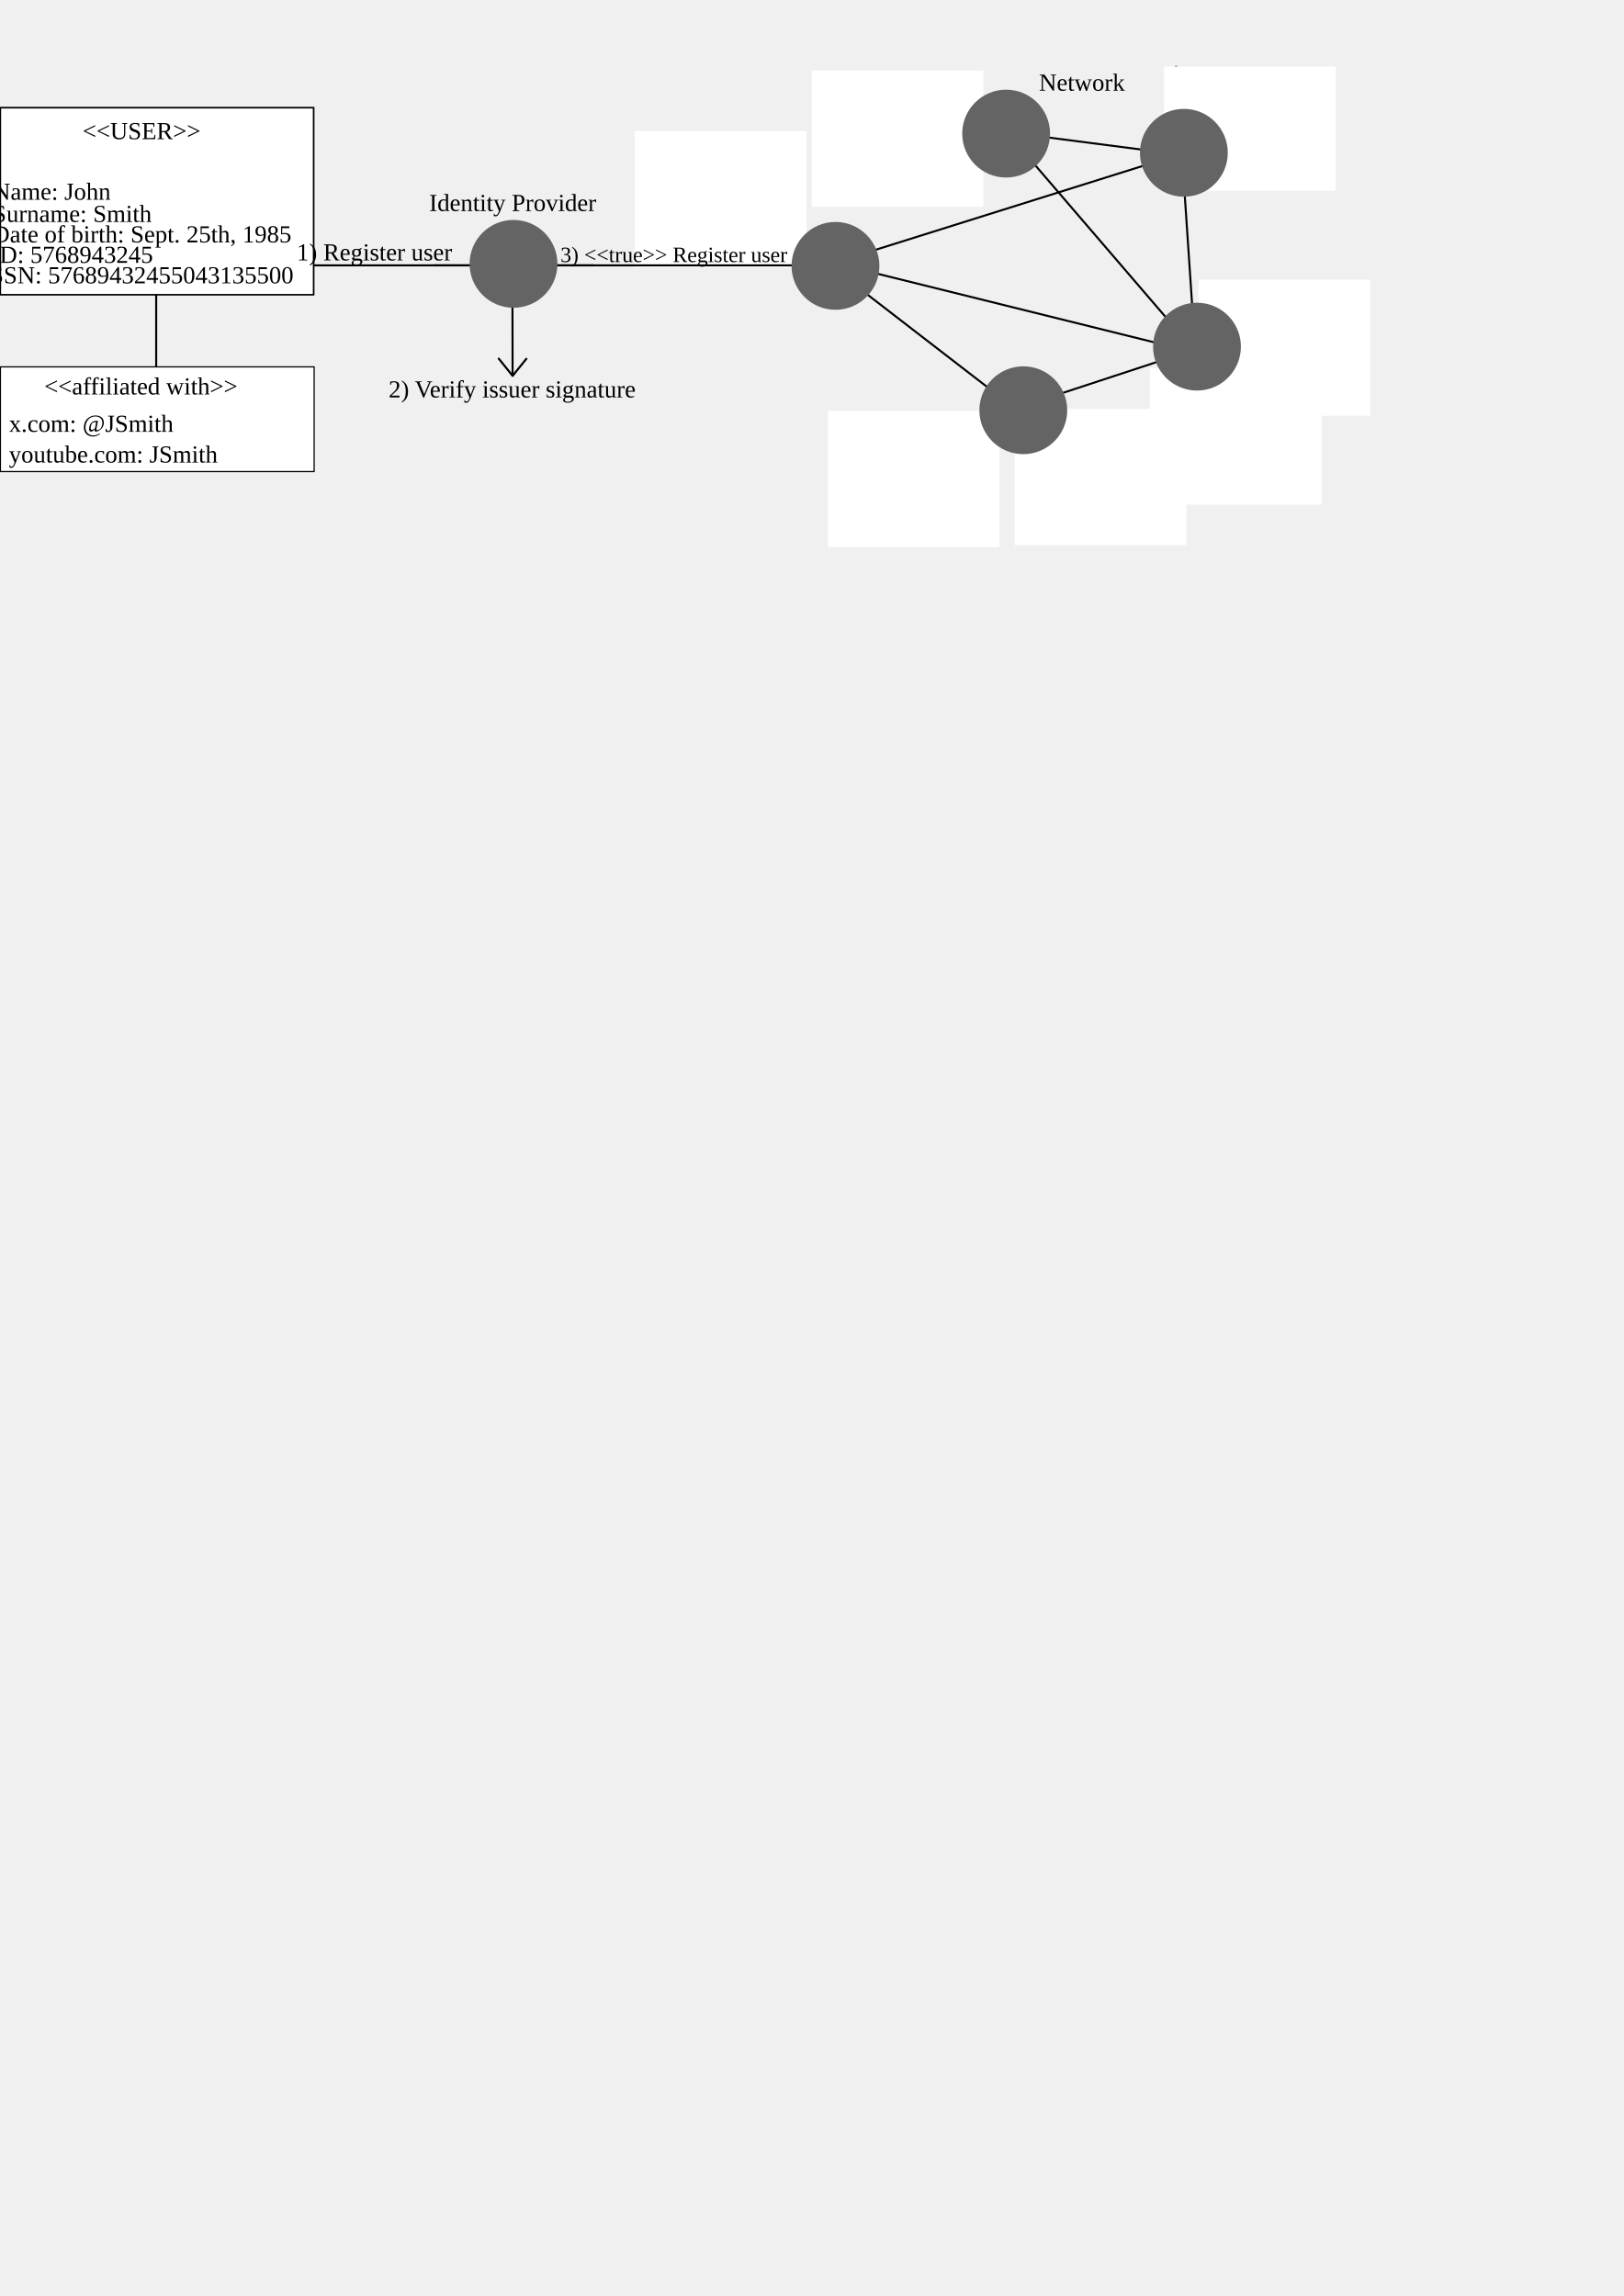
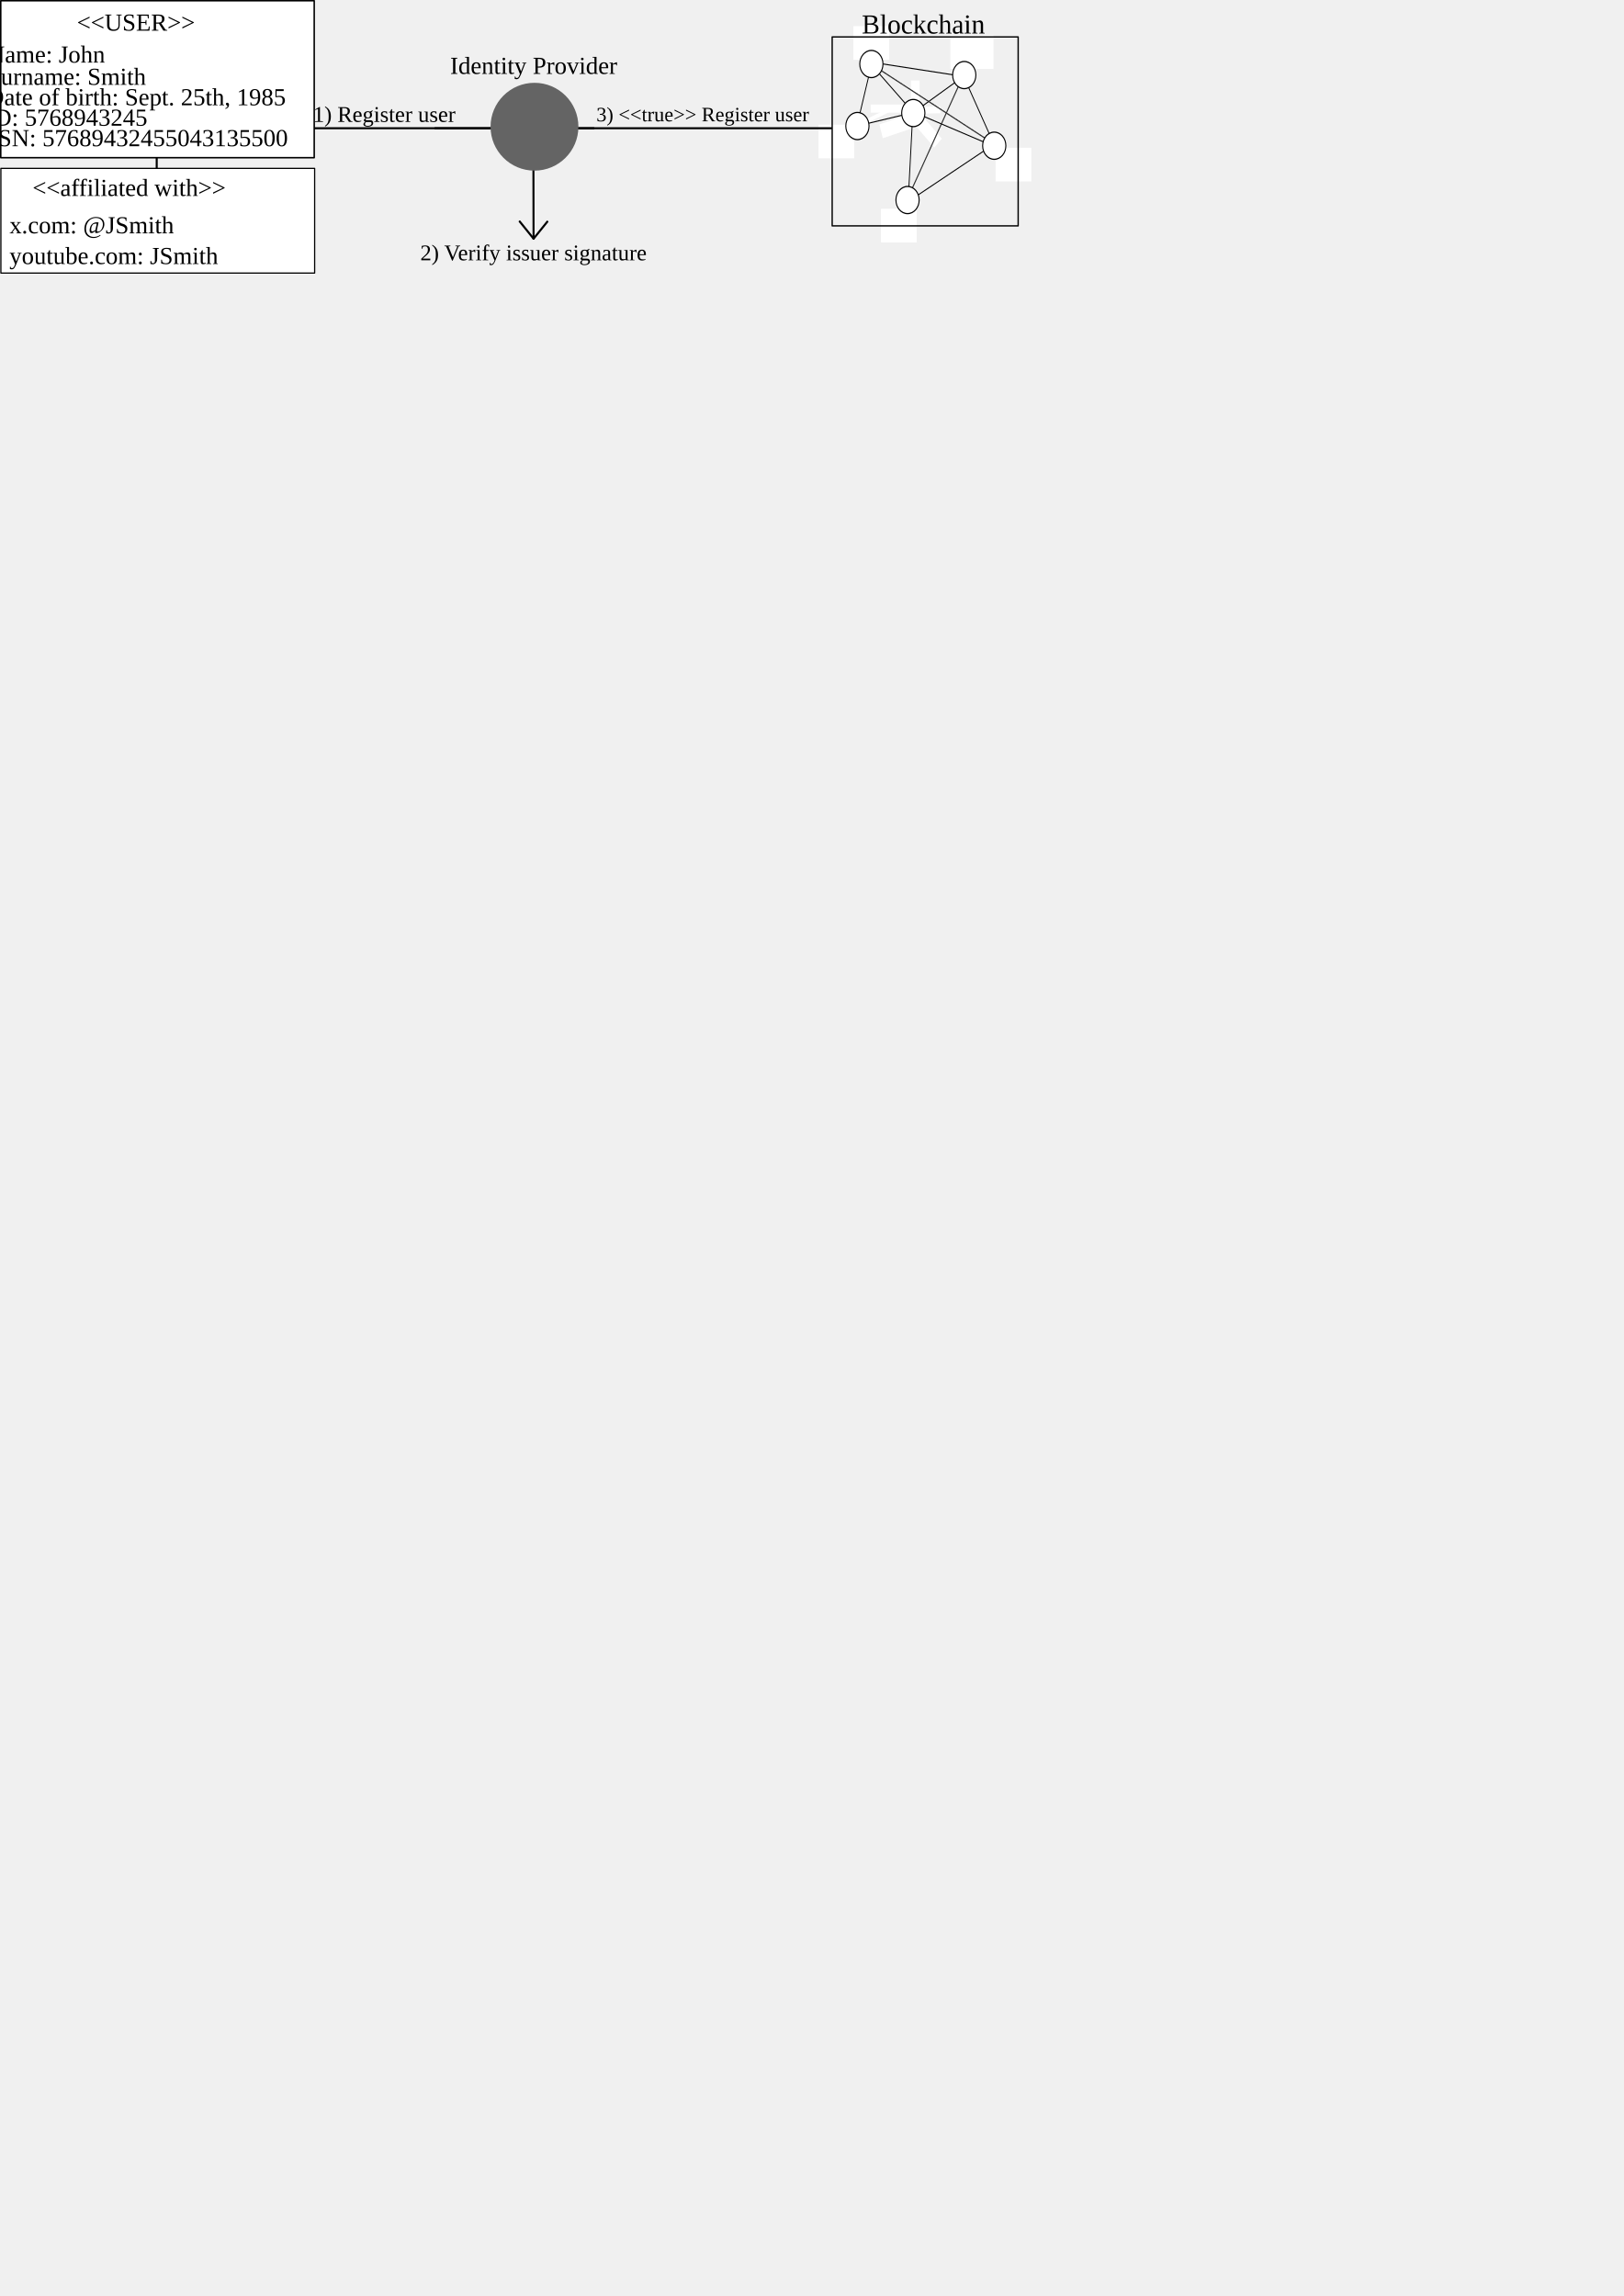
<svg xmlns="http://www.w3.org/2000/svg" width="210mm" height="297mm" viewBox="0 0 210 297" version="1.1" id="svg5">
  <defs id="defs2" />
  <g id="layer1">
-     <rect style="fill:#000000;fill-opacity:1;stroke:none;stroke-width:0.032;stroke-linejoin:round;stroke-dasharray:none" id="rect2272" width="23.238" height="0.261" x="26.995" y="-20.332" transform="rotate(90)" />
-     <rect style="fill:#ffffff;fill-opacity:1;stroke:#000000;stroke-width:0.158;stroke-linejoin:round" id="rect2274" width="40.579" height="13.544" x="0.05" y="47.454" />
-     <text xml:space="preserve" style="font-style:italic;font-size:3.175px;font-family:'Times New Roman';-inkscape-font-specification:'Times New Roman,  Italic';text-align:center;text-anchor:middle;fill:#000000;fill-opacity:1;stroke:none;stroke-width:0.05;stroke-linejoin:round;stroke-dasharray:none" x="20.209" y="51.026" id="text2270">
-       <tspan id="tspan2268" style="font-style:normal;stroke-width:0.05" x="20.209" y="51.026">&lt;&lt;affiliated with&gt;&gt;</tspan>
-     </text>
-     <text xml:space="preserve" style="font-style:italic;font-size:3.175px;font-family:'Times New Roman';-inkscape-font-specification:'Times New Roman,  Italic';text-align:center;text-anchor:middle;fill:#ffffff;fill-opacity:1;stroke:none;stroke-width:0.05;stroke-linejoin:round;stroke-dasharray:none" x="1.156" y="55.858" id="text2280">
-       <tspan id="tspan2278" style="font-style:normal;text-align:start;text-anchor:start;fill:#000000;fill-opacity:1;stroke-width:0.05" x="1.156" y="55.858">x.com: @JSmith</tspan>
-       <tspan style="font-style:normal;text-align:start;text-anchor:start;fill:#000000;fill-opacity:1;stroke-width:0.05" x="1.156" y="59.828" id="tspan2282">youtube.com: JSmith</tspan>
-     </text>
-     <g id="g410" transform="translate(11.75895,2.089659)">
-       <rect style="fill:#000000;fill-opacity:1;stroke:none;stroke-width:0.05;stroke-linejoin:round;stroke-dasharray:none" id="rect1200" width="55.376" height="0.261" x="79.081" y="59.103" transform="rotate(-17.43048)" />
-       <rect style="fill:#000000;fill-opacity:1;stroke:none;stroke-width:0.05;stroke-linejoin:round;stroke-dasharray:none" id="rect1928" width="55.376" height="0.261" x="84.523" y="-32.973" transform="rotate(37.65765)" />
-       <rect style="fill:#ffffff;fill-opacity:1;stroke:none;stroke-width:0.05;stroke-linejoin:round;stroke-dasharray:none" id="rect1930" width="22.203" height="17.631" x="119.479" y="50.782" />
-       <rect style="fill:#ffffff;fill-opacity:1;stroke:none;stroke-width:0.05;stroke-linejoin:round;stroke-dasharray:none" id="rect2140" width="22.203" height="17.631" x="70.338" y="14.866" />
-       <rect style="fill:#000000;fill-opacity:1;stroke:none;stroke-width:0.05;stroke-linejoin:round;stroke-dasharray:none" id="rect1198" width="55.376" height="0.261" x="44.381" y="32.106" />
-       <rect style="fill:#000000;fill-opacity:1;stroke:none;stroke-width:0.05;stroke-linejoin:round;stroke-dasharray:none" id="rect2142" width="55.376" height="0.261" x="96.818" y="7.739" transform="rotate(13.92055)" />
-       <circle style="fill:#646464;fill-opacity:1;stroke:none;stroke-width:0.05;stroke-linejoin:round;stroke-dasharray:none" id="path1076" cx="96.296" cy="32.302" r="5.681" />
-       <rect style="fill:#000000;fill-opacity:1;stroke:none;stroke-width:0.05;stroke-linejoin:round;stroke-dasharray:none" id="rect2144" width="55.376" height="0.261" x="101.832" y="-0.466" transform="rotate(7.379468)" />
-       <rect style="fill:#000000;fill-opacity:1;stroke:none;stroke-width:0.05;stroke-linejoin:round;stroke-dasharray:none" id="rect2160" width="55.376" height="0.261" x="15.858" y="-139.723" transform="rotate(86.14614)" />
-       <rect style="fill:#ffffff;fill-opacity:1;stroke:none;stroke-width:0.048;stroke-linejoin:round;stroke-dasharray:none" id="rect2148" width="22.203" height="16.064" x="138.808" y="6.508" />
-       <circle style="fill:#646464;fill-opacity:1;stroke:none;stroke-width:0.05;stroke-linejoin:round;stroke-dasharray:none" id="circle1129" cx="141.355" cy="17.674" r="5.681" />
-       <rect style="fill:#000000;fill-opacity:1;stroke:none;stroke-width:0.05;stroke-linejoin:round;stroke-dasharray:none" id="rect2150" width="55.376" height="0.261" x="79.289" y="-80.208" transform="rotate(49.33826)" />
-       <rect style="fill:#ffffff;fill-opacity:1;stroke:none;stroke-width:0.05;stroke-linejoin:round;stroke-dasharray:none" id="rect2146" width="22.203" height="17.631" x="93.227" y="7.03" />
-       <circle style="fill:#646464;fill-opacity:1;stroke:none;stroke-width:0.05;stroke-linejoin:round;stroke-dasharray:none" id="circle1125" cx="118.368" cy="15.193" r="5.681" />
-       <rect style="fill:#ffffff;fill-opacity:1;stroke:none;stroke-width:0.05;stroke-linejoin:round;stroke-dasharray:none" id="rect2152" width="22.203" height="17.631" x="136.979" y="45.558" />
-       <rect style="fill:#000000;fill-opacity:1;stroke:none;stroke-width:0.05;stroke-linejoin:round;stroke-dasharray:none" id="rect2154" width="55.376" height="0.261" x="80.821" y="85.417" transform="rotate(-18.1954)" />
-       <rect style="fill:#ffffff;fill-opacity:1;stroke:none;stroke-width:0.05;stroke-linejoin:round;stroke-dasharray:none" id="rect2156" width="22.203" height="17.631" x="95.317" y="51.044" />
-       <circle style="fill:#646464;fill-opacity:1;stroke:none;stroke-width:0.05;stroke-linejoin:round;stroke-dasharray:none" id="circle1127" cx="120.589" cy="50.978" r="5.681" />
-       <rect style="fill:#ffffff;fill-opacity:1;stroke:none;stroke-width:0.05;stroke-linejoin:round;stroke-dasharray:none" id="rect2158" width="22.203" height="17.631" x="143.248" y="34.065" />
-       <circle style="fill:#646464;fill-opacity:1;stroke:none;stroke-width:0.05;stroke-linejoin:round;stroke-dasharray:none" id="circle1131" cx="143.052" cy="42.75" r="5.681" />
-       <text xml:space="preserve" style="font-style:italic;font-size:3.175px;font-family:'Times New Roman';-inkscape-font-specification:'Times New Roman,  Italic';text-align:start;text-anchor:start;fill:#000000;fill-opacity:1;stroke:none;stroke-width:0.05;stroke-linejoin:round;stroke-dasharray:none" x="122.613" y="9.642" id="text2286">
-         <tspan id="tspan2284" style="font-style:normal;stroke-width:0.05" x="122.613" y="9.642">Network</tspan>
+     <g id="g1404" transform="translate(0.065513,-17.73855)">
+       <g id="g410" transform="translate(11.75895,2.089659)">
+         <rect style="fill:#000000;fill-opacity:1;stroke:none;stroke-width:0.05;stroke-linejoin:round;stroke-dasharray:none" id="rect414" width="55.376" height="0.261" x="9.657" y="32.106" />
+         <rect style="fill:#000000;stroke-width:0.05;stroke-linejoin:round" id="rect578" width="10.84" height="0.261" x="35.821" y="-57.23" transform="rotate(89.89836)" />
+         <text xml:space="preserve" style="font-style:italic;font-size:3.175px;font-family:'Times New Roman';-inkscape-font-specification:'Times New Roman,  Italic';fill:#000000;stroke-width:0.05;stroke-linejoin:round" x="46.398" y="25.207" id="text520">
+           <tspan id="tspan518" style="font-style:normal;stroke-width:0.05" x="46.398" y="25.207">Identity Provider</tspan>
+         </text>
+         <text xml:space="preserve" style="font-style:italic;font-size:2.91px;font-family:'Times New Roman';-inkscape-font-specification:'Times New Roman,  Italic';fill:#000000;stroke-width:0.05;stroke-linejoin:round" x="42.53" y="49.32" id="text524">
+           <tspan id="tspan522" style="font-style:normal;font-size:2.91px;stroke-width:0.05" x="42.53" y="49.32">2) Verify issuer signature</tspan>
+         </text>
+         <rect style="fill:#000000;stroke:#000000;stroke-width:0.2;stroke-linejoin:round;stroke-dasharray:none;stroke-opacity:1" id="rect580" width="2.869" height="0.069" x="-3.776" y="-73.766" transform="matrix(-0.627796,0.7783779,-0.7677088,-0.6407989,0,0)" />
+         <rect style="fill:#000000;stroke:#000000;stroke-width:0.2;stroke-linejoin:round;stroke-dasharray:none;stroke-opacity:1" id="rect1136" width="2.869" height="0.069" x="69.494" y="15.271" transform="matrix(0.627796,0.7783779,0.7677088,-0.6407989,0,0)" />
+         <text xml:space="preserve" style="font-style:italic;font-size:2.646px;font-family:'Times New Roman';-inkscape-font-specification:'Times New Roman,  Italic';fill:#000000;stroke:#000000;stroke-width:0;stroke-linejoin:round;stroke-miterlimit:4;stroke-dasharray:none;stroke-opacity:1" x="65.309" y="31.34" id="text1140">
+           <tspan id="tspan1138" style="font-style:normal;font-weight:normal;font-size:2.646px;stroke-width:0;stroke-miterlimit:4;stroke-dasharray:none" x="65.309" y="31.34">3) &lt;&lt;true&gt;&gt; Register user</tspan>
+         </text>
+         <g id="g1724" transform="matrix(1.449052,0,0,1.449052,29.54246,0.7547615)">
+           <g id="g1499" transform="translate(5.989828,-3.972845)">
+             <g id="g554" transform="matrix(0.4243463,0,0,0.4964309,25.14452,15.11406)">
+               <rect style="fill:#ffffff;fill-opacity:1;stroke:#000000;stroke-width:0.1;stroke-linejoin:round;stroke-dasharray:none" id="rect1415" width="23.425" height="0.086" x="-8.277" y="-43.79" transform="rotate(105.5295)" />
+               <rect style="fill:#ffffff;fill-opacity:1;stroke:#000000;stroke-width:0.1;stroke-linejoin:round;stroke-dasharray:none" id="rect1417" width="23.425" height="0.086" x="32.801" y="-22.751" transform="rotate(44.31533)" />
+               <rect style="fill:#ffffff;fill-opacity:1;stroke:none;stroke-width:0.119;stroke-linejoin:round;stroke-dasharray:none" id="rect1443" width="2.247" height="6.051" x="21.874" y="51.023" transform="rotate(-45.09798)" />
+               <rect style="fill:#ffffff;fill-opacity:1;stroke:#000000;stroke-width:0.09;stroke-linejoin:round;stroke-dasharray:none" id="rect1455" width="30.946" height="0.115" x="-21.685" y="-60.368" transform="matrix(-0.4680134,0.8837214,-0.8876671,-0.4604858,0,0)" />
+               <rect style="fill:#ffffff;fill-opacity:1;stroke:#000000;stroke-width:0.1;stroke-linejoin:round;stroke-dasharray:none" id="rect1419" width="23.425" height="0.086" x="-64.787" y="-3.812" transform="rotate(-172.4604)" />
+               <rect style="fill:#ffffff;fill-opacity:1;stroke:none;stroke-width:0.217;stroke-linejoin:round;stroke-dasharray:none" id="rect1433" width="7.52" height="6.051" x="38.853" y="2.964" />
+               <rect style="fill:#ffffff;fill-opacity:1;stroke:#000000;stroke-width:0.1;stroke-linejoin:round;stroke-dasharray:none" id="rect1421" width="23.425" height="0.086" x="10.779" y="-52.429" transform="rotate(93.50781)" />
+               <rect style="fill:#ffffff;fill-opacity:1;stroke:#000000;stroke-width:0.1;stroke-linejoin:round;stroke-dasharray:none" id="rect1423" width="23.425" height="0.086" x="-48.487" y="-55.008" transform="rotate(150.2354)" />
+               <rect style="fill:#ffffff;fill-opacity:1;stroke:none;stroke-width:0.217;stroke-linejoin:round;stroke-dasharray:none" id="rect1437" width="7.52" height="6.051" x="44.645" y="35.811" />
+               <ellipse style="fill:#ffffff;fill-opacity:1;stroke:#000000;stroke-width:0.217;stroke-linejoin:round;stroke-dasharray:none" id="ellipse1294" cx="50.243" cy="34.234" rx="2.442" ry="2.442" />
+               <rect style="fill:#ffffff;fill-opacity:1;stroke:#000000;stroke-width:0.1;stroke-linejoin:round;stroke-dasharray:none" id="rect1425" width="23.425" height="0.086" x="-75.437" y="0.291" transform="rotate(-159.9772)" />
+               <rect style="fill:#ffffff;fill-opacity:1;stroke:#000000;stroke-width:0.1;stroke-linejoin:round;stroke-dasharray:none" id="rect1427" width="23.425" height="0.086" x="-58.58" y="49.395" transform="rotate(-117.5798)" />
+               <rect style="fill:#ffffff;fill-opacity:1;stroke:none;stroke-width:0.217;stroke-linejoin:round;stroke-dasharray:none" id="rect1439" width="7.52" height="6.051" x="68.761" y="24.833" />
+               <rect style="fill:#ffffff;fill-opacity:1;stroke:#000000;stroke-width:0.1;stroke-linejoin:round;stroke-dasharray:none" id="rect1429" width="23.425" height="0.086" x="-51.579" y="-28.502" transform="rotate(168.4014)" />
+               <rect style="fill:#ffffff;fill-opacity:1;stroke:none;stroke-width:0.217;stroke-linejoin:round;stroke-dasharray:none" id="rect1435" width="7.52" height="6.051" x="31.506" y="20.684" />
+               <rect style="fill:#ffffff;fill-opacity:1;stroke:#000000;stroke-width:0.1;stroke-linejoin:round;stroke-dasharray:none" id="rect1431" width="23.425" height="0.086" x="-52.231" y="-42.836" transform="rotate(148.2917)" />
+               <rect style="fill:#ffffff;fill-opacity:1;stroke:none;stroke-width:0.238;stroke-linejoin:round;stroke-dasharray:none" id="rect1441" width="9.076" height="6.051" x="59.253" y="4.607" />
+               <ellipse style="fill:#ffffff;fill-opacity:1;stroke:#000000;stroke-width:0.217;stroke-linejoin:round;stroke-dasharray:none" id="ellipse1219" cx="62.171" cy="11.761" rx="2.442" ry="2.442" />
+               <rect style="fill:#ffffff;fill-opacity:1;stroke:none;stroke-width:0.127;stroke-linejoin:round;stroke-dasharray:none" id="rect1445" width="2.593" height="6.051" x="32.086" y="-42.926" transform="rotate(73.92643)" />
+               <rect style="fill:#ffffff;fill-opacity:1;stroke:none;stroke-width:0.092;stroke-linejoin:round;stroke-dasharray:none" id="rect1449" width="1.815" height="4.495" x="50.955" y="12.732" />
+               <rect style="fill:#ffffff;fill-opacity:1;stroke:none;stroke-width:0.107;stroke-linejoin:round;stroke-dasharray:none" id="rect1447" width="7.52" height="1.469" x="42.484" y="17.054" />
+               <rect style="fill:#ffffff;fill-opacity:1;stroke:none;stroke-width:0.076;stroke-linejoin:round;stroke-dasharray:none" id="rect1451" width="1.251" height="4.494" x="18.524" y="-56.337" transform="matrix(0.04222953,0.9991079,-0.9997988,0.02005843,0,0)" />
+               <ellipse style="fill:#ffffff;fill-opacity:1;stroke:#000000;stroke-width:0.217;stroke-linejoin:round;stroke-dasharray:none" id="ellipse1292" cx="51.453" cy="18.589" rx="2.442" ry="2.442" />
+               <rect style="fill:#ffffff;fill-opacity:1;stroke:#000000;stroke-width:0.09;stroke-linejoin:round;stroke-dasharray:none" id="rect1453" width="30.946" height="0.115" x="42.356" y="-12.229" transform="matrix(0.8737421,0.4863895,-0.478946,0.8778444,0,0)" />
+               <ellipse style="fill:#ffffff;fill-opacity:1;stroke:#000000;stroke-width:0.217;stroke-linejoin:round;stroke-dasharray:none" id="ellipse1071" cx="42.636" cy="9.773" rx="2.442" ry="2.442" />
+               <ellipse style="fill:#ffffff;fill-opacity:1;stroke:#000000;stroke-width:0.217;stroke-linejoin:round;stroke-dasharray:none" id="ellipse1290" cx="68.481" cy="24.467" rx="2.442" ry="2.442" />
+               <rect style="fill:#ffffff;fill-opacity:1;stroke:none;stroke-width:0.273;stroke-linejoin:round;stroke-dasharray:none;stroke-opacity:1" id="rect1746" width="5.878" height="0.692" x="29.825" y="34.256" transform="rotate(-22.78341)" />
+               <ellipse style="fill:#ffffff;fill-opacity:1;stroke:#000000;stroke-width:0.217;stroke-linejoin:round;stroke-dasharray:none" id="circle1067" cx="39.697" cy="20.923" rx="2.442" ry="2.442" />
+             </g>
+             <text xml:space="preserve" style="font-style:italic;font-size:2.433px;font-family:'Times New Roman';-inkscape-font-specification:'Times New Roman,  Italic';fill:#ffffff;fill-opacity:1;stroke:none;stroke-width:0.069;stroke-linejoin:round;stroke-dasharray:none" x="42.726" y="17.1" id="text1540" transform="scale(0.9919493,1.008116)">
+               <tspan id="tspan1538" style="font-style:normal;fill:#000000;fill-opacity:1;stroke:none;stroke-width:0.069;stroke-opacity:1" x="42.726" y="17.1">Blockchain</tspan>
+             </text>
+             <rect style="fill:none;fill-opacity:1;stroke:#000000;stroke-width:0.121;stroke-linejoin:round;stroke-dasharray:none;stroke-opacity:1" id="rect608" width="16.6" height="16.871" x="39.738" y="17.545" />
+           </g>
+         </g>
+         <rect style="fill:#000000;fill-opacity:1;stroke:none;stroke-width:0.048;stroke-linejoin:round;stroke-dasharray:none" id="rect1198" width="51.405" height="0.261" x="44.381" y="32.106" />
+         <circle style="fill:#646464;fill-opacity:1;stroke:none;stroke-width:0.05;stroke-linejoin:round;stroke-dasharray:none" id="circle412" cx="57.302" cy="32.041" r="5.681" />
+       </g>
+       <rect style="fill:#000000;fill-opacity:1;stroke:none;stroke-width:0.032;stroke-linejoin:round;stroke-dasharray:none" id="rect2272" width="23.238" height="0.261" x="26.995" y="-20.332" transform="rotate(90)" />
+       <g id="g1258" transform="translate(0,-7.9375)">
+         <rect style="fill:#ffffff;fill-opacity:1;stroke:#000000;stroke-width:0.158;stroke-linejoin:round" id="rect2274" width="40.579" height="13.544" x="0.05" y="47.454" />
+         <text xml:space="preserve" style="font-style:italic;font-size:3.175px;font-family:'Times New Roman';-inkscape-font-specification:'Times New Roman,  Italic';text-align:center;text-anchor:middle;fill:#000000;fill-opacity:1;stroke:none;stroke-width:0.05;stroke-linejoin:round;stroke-dasharray:none" x="20.209" y="51.026" id="text2270">
+           <tspan id="tspan2268" style="font-style:normal;stroke-width:0.05" x="20.209" y="51.026">&lt;&lt;affiliated with&gt;&gt;</tspan>
+         </text>
+         <text xml:space="preserve" style="font-style:italic;font-size:3.175px;font-family:'Times New Roman';-inkscape-font-specification:'Times New Roman,  Italic';text-align:center;text-anchor:middle;fill:#ffffff;fill-opacity:1;stroke:none;stroke-width:0.05;stroke-linejoin:round;stroke-dasharray:none" x="1.156" y="55.858" id="text2280">
+           <tspan id="tspan2278" style="font-style:normal;text-align:start;text-anchor:start;fill:#000000;fill-opacity:1;stroke-width:0.05" x="1.156" y="55.858">x.com: @JSmith</tspan>
+           <tspan style="font-style:normal;text-align:start;text-anchor:start;fill:#000000;fill-opacity:1;stroke-width:0.05" x="1.156" y="59.828" id="tspan2282">youtube.com: JSmith</tspan>
+         </text>
+       </g>
+       <rect style="fill:#ffffff;fill-opacity:1;stroke:#000000;stroke-width:0.194;stroke-linejoin:round" id="rect234" width="40.543" height="20.3" x="0.031" y="17.835" />
+       <text xml:space="preserve" style="font-style:italic;font-size:3.175px;font-family:'Times New Roman';-inkscape-font-specification:'Times New Roman,  Italic';text-align:center;text-anchor:middle;fill:none;stroke:#000000;stroke-width:0.05;stroke-linejoin:round;stroke-dasharray:none" x="20.296" y="21.705" id="text290">
+         <tspan id="tspan288" style="font-style:normal;font-weight:normal;fill:#000000;fill-opacity:1;stroke:none;stroke-width:0.05;stroke-dasharray:none" x="20.296" y="21.705">&lt;&lt;USER&gt;&gt;</tspan>
      </text>
-       <rect style="fill:#000000;fill-opacity:1;stroke:none;stroke-width:0.05;stroke-linejoin:round;stroke-dasharray:none" id="rect414" width="55.376" height="0.261" x="9.657" y="32.106" />
-       <rect style="fill:#000000;stroke-width:0.05;stroke-linejoin:round" id="rect578" width="10.84" height="0.261" x="35.817" y="-54.585" transform="rotate(89.89836)" />
-       <circle style="fill:#646464;fill-opacity:1;stroke:none;stroke-width:0.05;stroke-linejoin:round;stroke-dasharray:none" id="circle412" cx="54.656" cy="32.041" r="5.681" />
-       <text xml:space="preserve" style="font-style:italic;font-size:3.175px;font-family:'Times New Roman';-inkscape-font-specification:'Times New Roman,  Italic';fill:#000000;stroke-width:0.05;stroke-linejoin:round" x="43.752" y="25.207" id="text520">
-         <tspan id="tspan518" style="font-style:normal;stroke-width:0.05" x="43.752" y="25.207">Identity Provider</tspan>
+       <text xml:space="preserve" style="font-style:italic;font-size:3.175px;font-family:'Times New Roman';-inkscape-font-specification:'Times New Roman,  Italic';text-align:center;text-anchor:middle;fill:#000000;fill-opacity:1;stroke:none;stroke-width:0.05;stroke-linejoin:round;stroke-dasharray:none" x="8.679" y="25.837" id="text1006">
+         <tspan id="tspan1004" style="font-style:normal;stroke-width:0.05" x="8.679" y="25.837">Name: John</tspan>
      </text>
-       <text xml:space="preserve" style="font-style:italic;font-size:3.175px;font-family:'Times New Roman';-inkscape-font-specification:'Times New Roman,  Italic';fill:#000000;stroke-width:0.05;stroke-linejoin:round" x="38.503" y="49.32" id="text524">
-         <tspan id="tspan522" style="font-style:normal;stroke-width:0.05" x="38.503" y="49.32">2) Verify issuer signature</tspan>
+       <text xml:space="preserve" style="font-style:italic;font-size:3.175px;font-family:'Times New Roman';-inkscape-font-specification:'Times New Roman,  Italic';text-align:center;text-anchor:middle;fill:#000000;fill-opacity:1;stroke:none;stroke-width:0.05;stroke-linejoin:round;stroke-dasharray:none" x="11.325" y="28.71" id="text1010">
+         <tspan id="tspan1008" style="font-style:normal;stroke-width:0.05" x="11.325" y="28.71">Surname: Smith</tspan>
      </text>
-       <rect style="fill:#000000;stroke:#000000;stroke-width:0.2;stroke-linejoin:round;stroke-dasharray:none;stroke-opacity:1" id="rect580" width="2.869" height="0.069" x="-2.08" y="-71.706" transform="matrix(-0.627796,0.7783779,-0.7677088,-0.6407989,0,0)" />
-       <rect style="fill:#000000;stroke:#000000;stroke-width:0.2;stroke-linejoin:round;stroke-dasharray:none;stroke-opacity:1" id="rect1136" width="2.869" height="0.069" x="67.799" y="13.212" transform="matrix(0.627796,0.7783779,0.7677088,-0.6407989,0,0)" />
-       <text xml:space="preserve" style="font-style:italic;font-size:2.822px;font-family:'Times New Roman';-inkscape-font-specification:'Times New Roman,  Italic';fill:#000000;stroke:#000000;stroke-width:0;stroke-linejoin:round;stroke-miterlimit:4;stroke-dasharray:none;stroke-opacity:1" x="60.731" y="31.802" id="text1140">
-         <tspan id="tspan1138" style="font-style:normal;font-weight:normal;font-size:2.822px;stroke-width:0;stroke-miterlimit:4;stroke-dasharray:none" x="60.731" y="31.802">3) &lt;&lt;true&gt;&gt; Register user</tspan>
+       <text xml:space="preserve" style="font-style:italic;font-size:3.175px;font-family:'Times New Roman';-inkscape-font-specification:'Times New Roman,  Italic';text-align:center;text-anchor:middle;fill:#000000;fill-opacity:1;stroke:none;stroke-width:0.05;stroke-linejoin:round;stroke-dasharray:none" x="20.321" y="31.356" id="text1014">
+         <tspan id="tspan1012" style="font-style:normal;stroke-width:0.05" x="20.321" y="31.356">Date of birth: Sept. 25th, 1985</tspan>
+       </text>
+       <text xml:space="preserve" style="font-style:italic;font-size:3.175px;font-family:'Times New Roman';-inkscape-font-specification:'Times New Roman,  Italic';text-align:center;text-anchor:middle;fill:#000000;fill-opacity:1;stroke:none;stroke-width:0.05;stroke-linejoin:round;stroke-dasharray:none" x="11.325" y="34.002" id="text1018">
+         <tspan id="tspan1016" style="font-style:normal;stroke-width:0.05" x="11.325" y="34.002">ID: 5768943245</tspan>
+       </text>
+       <text xml:space="preserve" style="font-style:italic;font-size:3.175px;font-family:'Times New Roman';-inkscape-font-specification:'Times New Roman,  Italic';text-align:center;text-anchor:middle;fill:#000000;fill-opacity:1;stroke:none;stroke-width:0.05;stroke-linejoin:round;stroke-dasharray:none" x="20.321" y="36.648" id="text1022">
+         <tspan id="tspan1020" style="font-style:normal;stroke-width:0.05" x="20.321" y="36.648">SSN: 57689432455043135500</tspan>
+       </text>
+       <text xml:space="preserve" style="font-style:italic;font-size:2.91px;font-family:'Times New Roman';-inkscape-font-specification:'Times New Roman,  Italic';text-align:center;text-anchor:middle;fill:#000000;fill-opacity:1;stroke:none;stroke-width:0.05;stroke-linejoin:round;stroke-dasharray:none" x="52.184" y="33.502" id="text2266">
+         <tspan id="tspan2264" style="font-style:normal;font-size:2.91px;fill:#000000;fill-opacity:1;stroke-width:0.05" x="52.184" y="33.502">1) Register user</tspan>
      </text>
    </g>
-     <rect style="fill:#ffffff;fill-opacity:1;stroke:#000000;stroke-width:0.212;stroke-linejoin:round" id="rect234" width="40.526" height="24.2" x="0.04" y="13.926" />
-     <text xml:space="preserve" style="font-style:italic;font-size:3.175px;font-family:'Times New Roman';-inkscape-font-specification:'Times New Roman,  Italic';text-align:center;text-anchor:middle;fill:none;stroke:#000000;stroke-width:0.05;stroke-linejoin:round;stroke-dasharray:none" x="20.296" y="18.001" id="text290">
-       <tspan id="tspan288" style="font-style:normal;font-weight:normal;fill:#000000;fill-opacity:1;stroke:none;stroke-width:0.05;stroke-dasharray:none" x="20.296" y="18.001">&lt;&lt;USER&gt;&gt;</tspan>
-     </text>
-     <text xml:space="preserve" style="font-style:italic;font-size:3.175px;font-family:'Times New Roman';-inkscape-font-specification:'Times New Roman,  Italic';text-align:center;text-anchor:middle;fill:#000000;fill-opacity:1;stroke:none;stroke-width:0.05;stroke-linejoin:round;stroke-dasharray:none" x="8.679" y="25.837" id="text1006">
-       <tspan id="tspan1004" style="font-style:normal;stroke-width:0.05" x="8.679" y="25.837">Name: John</tspan>
-     </text>
-     <text xml:space="preserve" style="font-style:italic;font-size:3.175px;font-family:'Times New Roman';-inkscape-font-specification:'Times New Roman,  Italic';text-align:center;text-anchor:middle;fill:#000000;fill-opacity:1;stroke:none;stroke-width:0.05;stroke-linejoin:round;stroke-dasharray:none" x="11.325" y="28.71" id="text1010">
-       <tspan id="tspan1008" style="font-style:normal;stroke-width:0.05" x="11.325" y="28.71">Surname: Smith</tspan>
-     </text>
-     <text xml:space="preserve" style="font-style:italic;font-size:3.175px;font-family:'Times New Roman';-inkscape-font-specification:'Times New Roman,  Italic';text-align:center;text-anchor:middle;fill:#000000;fill-opacity:1;stroke:none;stroke-width:0.05;stroke-linejoin:round;stroke-dasharray:none" x="20.321" y="31.356" id="text1014">
-       <tspan id="tspan1012" style="font-style:normal;stroke-width:0.05" x="20.321" y="31.356">Date of birth: Sept. 25th, 1985</tspan>
-     </text>
-     <text xml:space="preserve" style="font-style:italic;font-size:3.175px;font-family:'Times New Roman';-inkscape-font-specification:'Times New Roman,  Italic';text-align:center;text-anchor:middle;fill:#000000;fill-opacity:1;stroke:none;stroke-width:0.05;stroke-linejoin:round;stroke-dasharray:none" x="11.325" y="34.002" id="text1018">
-       <tspan id="tspan1016" style="font-style:normal;stroke-width:0.05" x="11.325" y="34.002">ID: 5768943245</tspan>
-     </text>
-     <text xml:space="preserve" style="font-style:italic;font-size:3.175px;font-family:'Times New Roman';-inkscape-font-specification:'Times New Roman,  Italic';text-align:center;text-anchor:middle;fill:#000000;fill-opacity:1;stroke:none;stroke-width:0.05;stroke-linejoin:round;stroke-dasharray:none" x="20.321" y="36.648" id="text1022">
-       <tspan id="tspan1020" style="font-style:normal;stroke-width:0.05" x="20.321" y="36.648">SSN: 57689432455043135500</tspan>
-     </text>
-     <text xml:space="preserve" style="font-style:italic;font-size:3.175px;font-family:'Times New Roman';-inkscape-font-specification:'Times New Roman,  Italic';text-align:center;text-anchor:middle;fill:#000000;fill-opacity:1;stroke:none;stroke-width:0.05;stroke-linejoin:round;stroke-dasharray:none" x="50.412" y="33.687" id="text2266">
-       <tspan id="tspan2264" style="font-style:normal;fill:#000000;fill-opacity:1;stroke-width:0.05" x="50.412" y="33.687">1) Register user</tspan>
-     </text>
  </g>
</svg>
